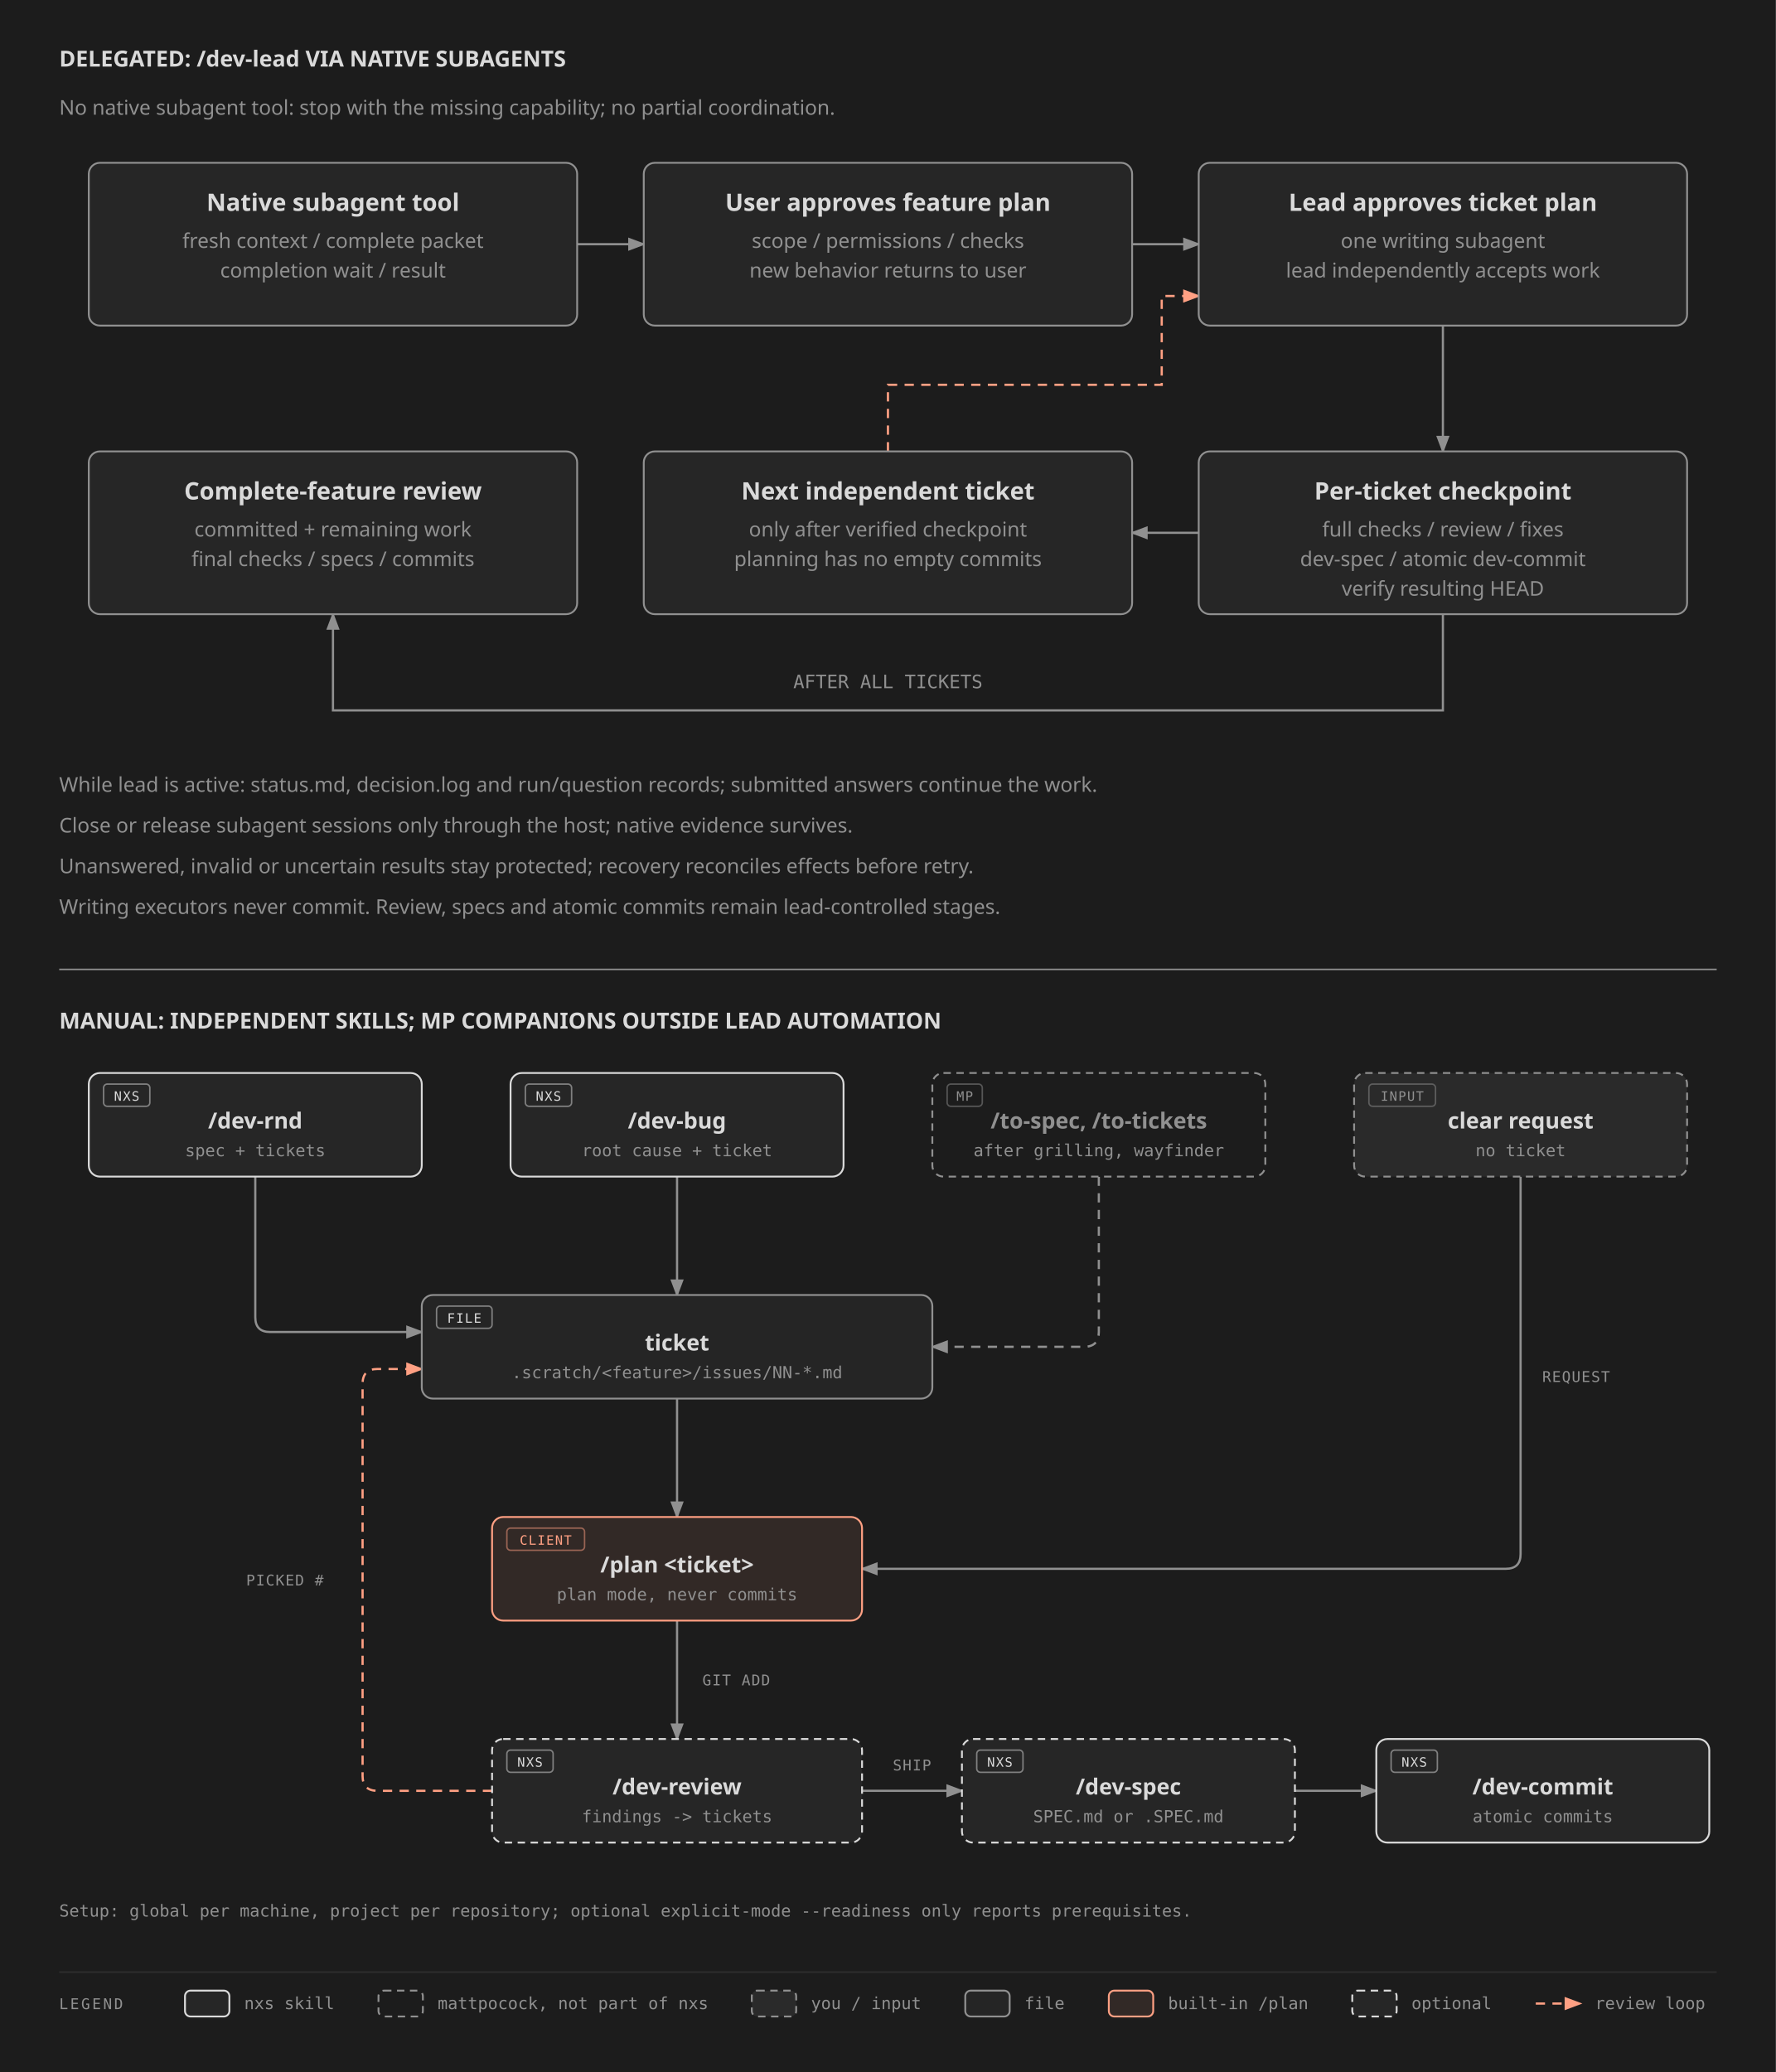
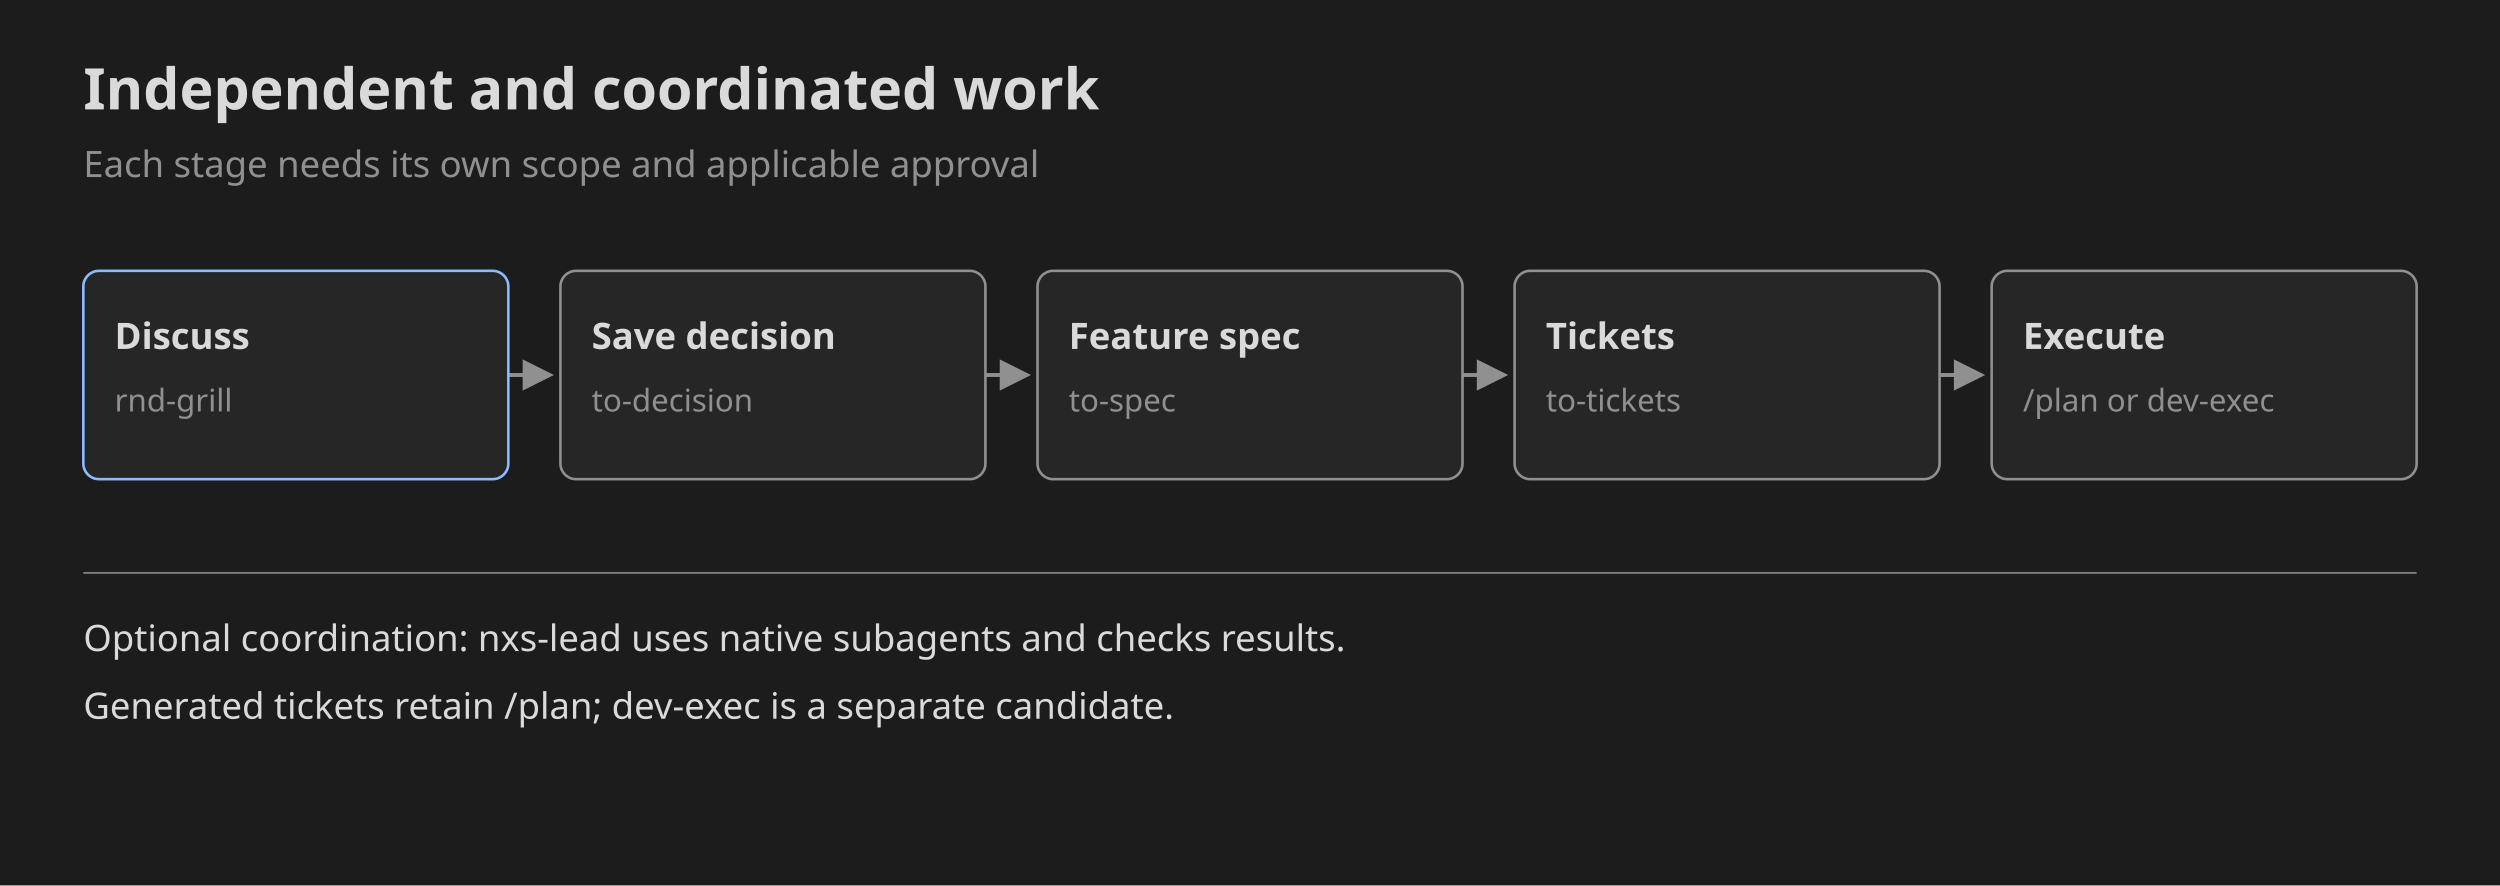
- <svg xmlns="http://www.w3.org/2000/svg" viewBox="0 0 960 1120" role="img" aria-labelledby="nxs-workflow-dark-title nxs-workflow-dark-desc" id="nxs-workflow-dark-root">
+ <svg xmlns="http://www.w3.org/2000/svg" viewBox="0 0 960 340" role="img" aria-labelledby="nxs-workflow-dark-title nxs-workflow-dark-desc">
  <defs>
-     <marker id="nxs-workflow-dark-arrow" markerWidth="8" markerHeight="6" refX="7" refY="3" orient="auto">
-       <polygon points="0 0, 8 3, 0 6" fill="#909090" />
-     </marker>
-     <marker id="nxs-workflow-dark-arrow-accent" markerWidth="8" markerHeight="6" refX="7" refY="3" orient="auto">
-       <polygon points="0 0, 8 3, 0 6" fill="#ffa083" />
-     </marker>
-     <marker id="nxs-workflow-dark-arrow-link" markerWidth="8" markerHeight="6" refX="7" refY="3" orient="auto">
-       <polygon points="0 0, 8 3, 0 6" fill="#8dbbff" />
-     </marker>
-     <marker id="nxs-workflow-dark-arrow-soft" markerWidth="8" markerHeight="6" refX="7" refY="3" orient="auto">
-       <polygon points="0 0, 8 3, 0 6" fill="#909090" />
+     <marker id="nxs-workflow-dark-arrow" markerWidth="8" markerHeight="8" refX="7" refY="4" orient="auto">
+       <path d="M0 0 L8 4 L0 8 Z" fill="#909090" />
    </marker>
  </defs>
-   <rect width="100%" height="100%" fill="#1c1c1c" />
-   <text x="32" y="36" fill="#dadada" font-size="12" font-family="'Geist', system-ui, sans-serif" font-weight="600">DELEGATED: /dev-lead VIA NATIVE SUBAGENTS</text>
-   <text x="32" y="62" fill="#909090" font-size="11" font-family="'Geist', system-ui, sans-serif">No native subagent tool: stop with the missing capability; no partial coordination.</text>
-   <path d="M 312 132 L 348 132" fill="none" stroke="#909090" stroke-width="1.2" marker-end="url(#nxs-workflow-dark-arrow)" />
-   <path d="M 612 132 L 648 132" fill="none" stroke="#909090" stroke-width="1.2" marker-end="url(#nxs-workflow-dark-arrow)" />
-   <path d="M 780 176 L 780 244" fill="none" stroke="#909090" stroke-width="1.2" marker-end="url(#nxs-workflow-dark-arrow)" />
-   <path d="M 648 288 L 612 288" fill="none" stroke="#909090" stroke-width="1.2" marker-end="url(#nxs-workflow-dark-arrow)" />
-   <path d="M 480 244 L 480 208 L 628 208 L 628 160 L 648 160" fill="none" stroke="#ffa083" stroke-width="1.2" stroke-dasharray="5,4" marker-end="url(#nxs-workflow-dark-arrow-accent)" />
-   <path d="M 780 332 L 780 384 L 180 384 L 180 332" fill="none" stroke="#909090" stroke-width="1.2" marker-end="url(#nxs-workflow-dark-arrow)" />
-   <text x="480" y="372" fill="#909090" font-size="10" font-family="'Geist Mono', ui-monospace, monospace" text-anchor="middle">AFTER ALL TICKETS</text>
-   <rect x="48" y="88" width="264" height="88" rx="6" fill="#262626" stroke="#909090" stroke-width="1" />
-   <text x="180" y="114" fill="#dadada" font-size="13" font-family="'Geist', system-ui, sans-serif" text-anchor="middle" font-weight="600">Native subagent tool</text>
-   <text x="180" y="134" fill="#909090" font-size="11" font-family="'Geist', system-ui, sans-serif" text-anchor="middle">fresh context / complete packet</text>
-   <text x="180" y="150" fill="#909090" font-size="11" font-family="'Geist', system-ui, sans-serif" text-anchor="middle">completion wait / result</text>
-   <rect x="348" y="88" width="264" height="88" rx="6" fill="#262626" stroke="#909090" stroke-width="1" />
-   <text x="480" y="114" fill="#dadada" font-size="13" font-family="'Geist', system-ui, sans-serif" text-anchor="middle" font-weight="600">User approves feature plan</text>
-   <text x="480" y="134" fill="#909090" font-size="11" font-family="'Geist', system-ui, sans-serif" text-anchor="middle">scope / permissions / checks</text>
-   <text x="480" y="150" fill="#909090" font-size="11" font-family="'Geist', system-ui, sans-serif" text-anchor="middle">new behavior returns to user</text>
-   <rect x="648" y="88" width="264" height="88" rx="6" fill="#262626" stroke="#909090" stroke-width="1" />
-   <text x="780" y="114" fill="#dadada" font-size="13" font-family="'Geist', system-ui, sans-serif" text-anchor="middle" font-weight="600">Lead approves ticket plan</text>
-   <text x="780" y="134" fill="#909090" font-size="11" font-family="'Geist', system-ui, sans-serif" text-anchor="middle">one writing subagent</text>
-   <text x="780" y="150" fill="#909090" font-size="11" font-family="'Geist', system-ui, sans-serif" text-anchor="middle">lead independently accepts work</text>
-   <rect x="648" y="244" width="264" height="88" rx="6" fill="#262626" stroke="#909090" stroke-width="1" />
-   <text x="780" y="270" fill="#dadada" font-size="13" font-family="'Geist', system-ui, sans-serif" text-anchor="middle" font-weight="600">Per-ticket checkpoint</text>
-   <text x="780" y="290" fill="#909090" font-size="11" font-family="'Geist', system-ui, sans-serif" text-anchor="middle">full checks / review / fixes</text>
-   <text x="780" y="306" fill="#909090" font-size="11" font-family="'Geist', system-ui, sans-serif" text-anchor="middle">dev-spec / atomic dev-commit</text>
-   <text x="780" y="322" fill="#909090" font-size="11" font-family="'Geist', system-ui, sans-serif" text-anchor="middle">verify resulting HEAD</text>
-   <rect x="348" y="244" width="264" height="88" rx="6" fill="#262626" stroke="#909090" stroke-width="1" />
-   <text x="480" y="270" fill="#dadada" font-size="13" font-family="'Geist', system-ui, sans-serif" text-anchor="middle" font-weight="600">Next independent ticket</text>
-   <text x="480" y="290" fill="#909090" font-size="11" font-family="'Geist', system-ui, sans-serif" text-anchor="middle">only after verified checkpoint</text>
-   <text x="480" y="306" fill="#909090" font-size="11" font-family="'Geist', system-ui, sans-serif" text-anchor="middle">planning has no empty commits</text>
-   <rect x="48" y="244" width="264" height="88" rx="6" fill="#262626" stroke="#909090" stroke-width="1" />
-   <text x="180" y="270" fill="#dadada" font-size="13" font-family="'Geist', system-ui, sans-serif" text-anchor="middle" font-weight="600">Complete-feature review</text>
-   <text x="180" y="290" fill="#909090" font-size="11" font-family="'Geist', system-ui, sans-serif" text-anchor="middle">committed + remaining work</text>
-   <text x="180" y="306" fill="#909090" font-size="11" font-family="'Geist', system-ui, sans-serif" text-anchor="middle">final checks / specs / commits</text>
-   <text x="32" y="428" fill="#909090" font-size="11" font-family="'Geist', system-ui, sans-serif">While lead is active: status.md, decision.log and run/question records; submitted answers continue the work.</text>
-   <text x="32" y="450" fill="#909090" font-size="11" font-family="'Geist', system-ui, sans-serif">Close or release subagent sessions only through the host; native evidence survives.</text>
-   <text x="32" y="472" fill="#909090" font-size="11" font-family="'Geist', system-ui, sans-serif">Unanswered, invalid or uncertain results stay protected; recovery reconciles effects before retry.</text>
-   <text x="32" y="494" fill="#909090" font-size="11" font-family="'Geist', system-ui, sans-serif">Writing executors never commit. Review, specs and atomic commits remain lead-controlled stages.</text>
-   <line x1="32" y1="524" x2="928" y2="524" stroke="#909090" stroke-width="0.8" />
-   <text x="32" y="556" fill="#dadada" font-size="12" font-family="'Geist', system-ui, sans-serif" font-weight="600">MANUAL: INDEPENDENT SKILLS; MP COMPANIONS OUTSIDE LEAD AUTOMATION</text>
-   <g transform="translate(0 540)">
-     <path d="M 138 96 L 138 172 Q 138 180 146 180 L 228 180" fill="none" stroke="#909090" stroke-width="1.2" marker-end="url(#nxs-workflow-dark-arrow)" />
-     <path d="M 366 96 L 366 160" fill="none" stroke="#909090" stroke-width="1.2" marker-end="url(#nxs-workflow-dark-arrow)" />
-     <path d="M 594 96 L 594 180 Q 594 188 586 188 L 504 188" fill="none" stroke="#909090" stroke-width="1.2" stroke-dasharray="5,4" marker-end="url(#nxs-workflow-dark-arrow-soft)" />
-     <path d="M 822 96 L 822 300 Q 822 308 814 308 L 466 308" fill="none" stroke="#909090" stroke-width="1.2" marker-end="url(#nxs-workflow-dark-arrow)" />
-     <path d="M 366 216 L 366 280" fill="none" stroke="#909090" stroke-width="1.2" marker-end="url(#nxs-workflow-dark-arrow)" />
-     <path d="M 366 336 L 366 400" fill="none" stroke="#909090" stroke-width="1.2" marker-end="url(#nxs-workflow-dark-arrow)" />
-     <path d="M 466 428 L 520 428" fill="none" stroke="#909090" stroke-width="1.2" marker-end="url(#nxs-workflow-dark-arrow)" />
-     <path d="M 700 428 L 744 428" fill="none" stroke="#909090" stroke-width="1.2" marker-end="url(#nxs-workflow-dark-arrow)" />
-     <path d="M 266 428 L 204 428 Q 196 428 196 420 L 196 208 Q 196 200 204 200 L 228 200" fill="none" stroke="#ffa083" stroke-width="1.2" stroke-dasharray="5,4" marker-end="url(#nxs-workflow-dark-arrow-accent)" />
-     <rect x="828.5" y="198" width="47" height="12" rx="2" fill="#1c1c1c" />
-     <text x="852" y="207" fill="#909090" font-size="8" font-family="'Geist Mono', ui-monospace, monospace" text-anchor="middle" letter-spacing="0.06em">REQUEST</text>
-     <rect x="374.5" y="362" width="47" height="12" rx="2" fill="#1c1c1c" />
-     <text x="398" y="371" fill="#909090" font-size="8" font-family="'Geist Mono', ui-monospace, monospace" text-anchor="middle" letter-spacing="0.06em">GIT ADD</text>
-     <rect x="477.5" y="408" width="31" height="12" rx="2" fill="#1c1c1c" />
-     <text x="493" y="417" fill="#909090" font-size="8" font-family="'Geist Mono', ui-monospace, monospace" text-anchor="middle" letter-spacing="0.06em">SHIP</text>
-     <rect x="128" y="308" width="52" height="12" rx="2" fill="#1c1c1c" />
-     <text x="154" y="317" fill="#909090" font-size="8" font-family="'Geist Mono', ui-monospace, monospace" text-anchor="middle" letter-spacing="0.06em">PICKED #</text>
-     <rect x="48" y="40" width="180" height="56" rx="6" fill="#1c1c1c" />
-     <rect x="48" y="40" width="180" height="56" rx="6" fill="#262626" stroke="#dadada" stroke-width="1" />
-     <rect x="56" y="46" width="25" height="12" rx="2" fill="transparent" stroke="#dadada" stroke-opacity="0.5" stroke-width="0.8" />
-     <text x="68.5" y="55" fill="#dadada" font-size="7" font-family="'Geist Mono', ui-monospace, monospace" text-anchor="middle" letter-spacing="0.08em">NXS</text>
-     <text x="138" y="70" fill="#dadada" font-size="12" font-weight="600" font-family="'Geist', system-ui, sans-serif" text-anchor="middle">/dev-rnd</text>
-     <text x="138" y="85" fill="#909090" font-size="9" font-family="'Geist Mono', ui-monospace, monospace" text-anchor="middle">spec + tickets</text>
-     <rect x="276" y="40" width="180" height="56" rx="6" fill="#1c1c1c" />
-     <rect x="276" y="40" width="180" height="56" rx="6" fill="#262626" stroke="#dadada" stroke-width="1" />
-     <rect x="284" y="46" width="25" height="12" rx="2" fill="transparent" stroke="#dadada" stroke-opacity="0.5" stroke-width="0.8" />
-     <text x="296.5" y="55" fill="#dadada" font-size="7" font-family="'Geist Mono', ui-monospace, monospace" text-anchor="middle" letter-spacing="0.08em">NXS</text>
-     <text x="366" y="70" fill="#dadada" font-size="12" font-weight="600" font-family="'Geist', system-ui, sans-serif" text-anchor="middle">/dev-bug</text>
-     <text x="366" y="85" fill="#909090" font-size="9" font-family="'Geist Mono', ui-monospace, monospace" text-anchor="middle">root cause + ticket</text>
-     <rect x="504" y="40" width="180" height="56" rx="6" fill="#1c1c1c" />
-     <rect x="504" y="40" width="180" height="56" rx="6" fill="#1c1c1c" stroke="#909090" stroke-width="1" stroke-dasharray="4,3" />
-     <rect x="512" y="46" width="19" height="12" rx="2" fill="transparent" stroke="#909090" stroke-opacity="0.5" stroke-width="0.8" />
-     <text x="521.5" y="55" fill="#909090" font-size="7" font-family="'Geist Mono', ui-monospace, monospace" text-anchor="middle" letter-spacing="0.08em">MP</text>
-     <text x="594" y="70" fill="#909090" font-size="12" font-weight="600" font-family="'Geist', system-ui, sans-serif" text-anchor="middle">/to-spec, /to-tickets</text>
-     <text x="594" y="85" fill="#909090" font-size="9" font-family="'Geist Mono', ui-monospace, monospace" text-anchor="middle">after grilling, wayfinder</text>
-     <rect x="732" y="40" width="180" height="56" rx="6" fill="#1c1c1c" />
-     <rect x="732" y="40" width="180" height="56" rx="6" fill="rgba(144,144,144,0.12)" stroke="#909090" stroke-width="1" stroke-dasharray="4,3" />
-     <rect x="740" y="46" width="36" height="12" rx="2" fill="transparent" stroke="#909090" stroke-opacity="0.5" stroke-width="0.8" />
-     <text x="758" y="55" fill="#909090" font-size="7" font-family="'Geist Mono', ui-monospace, monospace" text-anchor="middle" letter-spacing="0.08em">INPUT</text>
-     <text x="822" y="70" fill="#dadada" font-size="12" font-weight="600" font-family="'Geist', system-ui, sans-serif" text-anchor="middle">clear request</text>
-     <text x="822" y="85" fill="#909090" font-size="9" font-family="'Geist Mono', ui-monospace, monospace" text-anchor="middle">no ticket</text>
-     <rect x="228" y="160" width="276" height="56" rx="6" fill="#1c1c1c" />
-     <rect x="228" y="160" width="276" height="56" rx="6" fill="rgba(218,218,218,0.05)" stroke="#909090" stroke-width="1" />
-     <rect x="236" y="166" width="30" height="12" rx="2" fill="transparent" stroke="#dadada" stroke-opacity="0.5" stroke-width="0.8" />
-     <text x="251" y="175" fill="#dadada" font-size="7" font-family="'Geist Mono', ui-monospace, monospace" text-anchor="middle" letter-spacing="0.08em">FILE</text>
-     <text x="366" y="190" fill="#dadada" font-size="12" font-weight="600" font-family="'Geist', system-ui, sans-serif" text-anchor="middle">ticket</text>
-     <text x="366" y="205" fill="#909090" font-size="9" font-family="'Geist Mono', ui-monospace, monospace" text-anchor="middle">.scratch/&lt;feature&gt;/issues/NN-*.md</text>
-     <rect x="266" y="280" width="200" height="56" rx="6" fill="#1c1c1c" />
-     <rect x="266" y="280" width="200" height="56" rx="6" fill="rgba(255,160,131,0.10)" stroke="#ffa083" stroke-width="1" />
-     <rect x="274" y="286" width="42" height="12" rx="2" fill="transparent" stroke="#ffa083" stroke-opacity="0.5" stroke-width="0.8" />
-     <text x="295" y="295" fill="#ffa083" font-size="7" font-family="'Geist Mono', ui-monospace, monospace" text-anchor="middle" letter-spacing="0.08em">CLIENT</text>
-     <text x="366" y="310" fill="#dadada" font-size="12" font-weight="600" font-family="'Geist', system-ui, sans-serif" text-anchor="middle">/plan &lt;ticket&gt;</text>
-     <text x="366" y="325" fill="#909090" font-size="9" font-family="'Geist Mono', ui-monospace, monospace" text-anchor="middle">plan mode, never commits</text>
-     <rect x="266" y="400" width="200" height="56" rx="6" fill="#1c1c1c" />
-     <rect x="266" y="400" width="200" height="56" rx="6" fill="#262626" stroke="#dadada" stroke-width="1" stroke-dasharray="4,3" />
-     <rect x="274" y="406" width="25" height="12" rx="2" fill="transparent" stroke="#dadada" stroke-opacity="0.5" stroke-width="0.8" />
-     <text x="286.5" y="415" fill="#dadada" font-size="7" font-family="'Geist Mono', ui-monospace, monospace" text-anchor="middle" letter-spacing="0.08em">NXS</text>
-     <text x="366" y="430" fill="#dadada" font-size="12" font-weight="600" font-family="'Geist', system-ui, sans-serif" text-anchor="middle">/dev-review</text>
-     <text x="366" y="445" fill="#909090" font-size="9" font-family="'Geist Mono', ui-monospace, monospace" text-anchor="middle">findings -&gt; tickets</text>
-     <rect x="520" y="400" width="180" height="56" rx="6" fill="#1c1c1c" />
-     <rect x="520" y="400" width="180" height="56" rx="6" fill="#262626" stroke="#dadada" stroke-width="1" stroke-dasharray="4,3" />
-     <rect x="528" y="406" width="25" height="12" rx="2" fill="transparent" stroke="#dadada" stroke-opacity="0.5" stroke-width="0.8" />
-     <text x="540.5" y="415" fill="#dadada" font-size="7" font-family="'Geist Mono', ui-monospace, monospace" text-anchor="middle" letter-spacing="0.08em">NXS</text>
-     <text x="610" y="430" fill="#dadada" font-size="12" font-weight="600" font-family="'Geist', system-ui, sans-serif" text-anchor="middle">/dev-spec</text>
-     <text x="610" y="445" fill="#909090" font-size="9" font-family="'Geist Mono', ui-monospace, monospace" text-anchor="middle">SPEC.md or .SPEC.md</text>
-     <rect x="744" y="400" width="180" height="56" rx="6" fill="#1c1c1c" />
-     <rect x="744" y="400" width="180" height="56" rx="6" fill="#262626" stroke="#dadada" stroke-width="1" />
-     <rect x="752" y="406" width="25" height="12" rx="2" fill="transparent" stroke="#dadada" stroke-opacity="0.5" stroke-width="0.8" />
-     <text x="764.5" y="415" fill="#dadada" font-size="7" font-family="'Geist Mono', ui-monospace, monospace" text-anchor="middle" letter-spacing="0.08em">NXS</text>
-     <text x="834" y="430" fill="#dadada" font-size="12" font-weight="600" font-family="'Geist', system-ui, sans-serif" text-anchor="middle">/dev-commit</text>
-     <text x="834" y="445" fill="#909090" font-size="9" font-family="'Geist Mono', ui-monospace, monospace" text-anchor="middle">atomic commits</text>
-     <text x="32" y="496" fill="#909090" font-size="9" font-family="'Geist Mono', ui-monospace, monospace">Setup: global per machine, project per repository; optional explicit-mode --readiness only reports prerequisites.</text>
-     <line x1="32" y1="526" x2="928" y2="526" stroke="rgba(218,218,218,0.1)" stroke-width="0.8" />
-     <text x="32" y="546" fill="#909090" font-size="8" font-family="'Geist Mono', ui-monospace, monospace" letter-spacing="0.14em">LEGEND</text>
-     <rect x="100" y="536" width="24" height="14" rx="3" fill="#262626" stroke="#dadada" stroke-width="1" />
-     <text x="132" y="546" fill="#909090" font-size="9" font-family="'Geist Mono', ui-monospace, monospace">nxs skill</text>
-     <rect x="204.6" y="536" width="24" height="14" rx="3" fill="#1c1c1c" stroke="#909090" stroke-width="1" stroke-dasharray="4,3" />
-     <text x="236.6" y="546" fill="#909090" font-size="9" font-family="'Geist Mono', ui-monospace, monospace">mattpocock, not part of nxs</text>
-     <rect x="406.4" y="536" width="24" height="14" rx="3" fill="rgba(144,144,144,0.12)" stroke="#909090" stroke-width="1" stroke-dasharray="4,3" />
-     <text x="438.4" y="546" fill="#909090" font-size="9" font-family="'Geist Mono', ui-monospace, monospace">you / input</text>
-     <rect x="521.8" y="536" width="24" height="14" rx="3" fill="rgba(218,218,218,0.05)" stroke="#909090" stroke-width="1" />
-     <text x="553.8" y="546" fill="#909090" font-size="9" font-family="'Geist Mono', ui-monospace, monospace">file</text>
-     <rect x="599.4" y="536" width="24" height="14" rx="3" fill="rgba(255,160,131,0.10)" stroke="#ffa083" stroke-width="1" />
-     <text x="631.4" y="546" fill="#909090" font-size="9" font-family="'Geist Mono', ui-monospace, monospace">built-in /plan</text>
-     <rect x="731.0" y="536" width="24" height="14" rx="3" fill="#262626" stroke="#dadada" stroke-width="1" stroke-dasharray="4,3" />
-     <text x="763.0" y="546" fill="#909090" font-size="9" font-family="'Geist Mono', ui-monospace, monospace">optional</text>
-     <path d="M 830.2 543 L 854.2 543" fill="none" stroke="#ffa083" stroke-width="1.2" stroke-dasharray="5,4" marker-end="url(#nxs-workflow-dark-arrow-accent)" />
-     <text x="862.2" y="546" fill="#909090" font-size="9" font-family="'Geist Mono', ui-monospace, monospace">review loop</text>
-   </g>
+   <rect width="960" height="340" fill="#1c1c1c" />
+   <text x="32" y="42" fill="#dadada" font-family="system-ui, sans-serif" font-size="22" font-weight="600">Independent and coordinated work</text>
+   <text x="32" y="68" fill="#909090" font-family="system-ui, sans-serif" font-size="14">Each stage needs its own scope and applicable approval</text>
+   <path d="M 195.2 144 H 211.2" stroke="#909090" stroke-width="1.5" fill="none" marker-end="url(#nxs-workflow-dark-arrow)" />
+   <path d="M 378.4 144 H 394.4" stroke="#909090" stroke-width="1.5" fill="none" marker-end="url(#nxs-workflow-dark-arrow)" />
+   <path d="M 561.6 144 H 577.6" stroke="#909090" stroke-width="1.5" fill="none" marker-end="url(#nxs-workflow-dark-arrow)" />
+   <path d="M 744.8 144 H 760.8" stroke="#909090" stroke-width="1.5" fill="none" marker-end="url(#nxs-workflow-dark-arrow)" />
+   <rect x="32" y="104" width="163.2" height="80" rx="6" fill="#262626" stroke="#8dbbff" />
+   <text x="44" y="134" fill="#dadada" font-family="system-ui, sans-serif" font-size="14" font-weight="600">Discuss</text>
+   <text x="44" y="158" fill="#909090" font-family="system-ui, sans-serif" font-size="12">rnd-grill</text>
+   <rect x="215.2" y="104" width="163.2" height="80" rx="6" fill="#262626" stroke="#909090" />
+   <text x="227.2" y="134" fill="#dadada" font-family="system-ui, sans-serif" font-size="14" font-weight="600">Save decision</text>
+   <text x="227.2" y="158" fill="#909090" font-family="system-ui, sans-serif" font-size="12">to-decision</text>
+   <rect x="398.4" y="104" width="163.2" height="80" rx="6" fill="#262626" stroke="#909090" />
+   <text x="410.4" y="134" fill="#dadada" font-family="system-ui, sans-serif" font-size="14" font-weight="600">Feature spec</text>
+   <text x="410.4" y="158" fill="#909090" font-family="system-ui, sans-serif" font-size="12">to-spec</text>
+   <rect x="581.6" y="104" width="163.2" height="80" rx="6" fill="#262626" stroke="#909090" />
+   <text x="593.6" y="134" fill="#dadada" font-family="system-ui, sans-serif" font-size="14" font-weight="600">Tickets</text>
+   <text x="593.6" y="158" fill="#909090" font-family="system-ui, sans-serif" font-size="12">to-tickets</text>
+   <rect x="764.8" y="104" width="163.2" height="80" rx="6" fill="#262626" stroke="#909090" />
+   <text x="776.8" y="134" fill="#dadada" font-family="system-ui, sans-serif" font-size="14" font-weight="600">Execute</text>
+   <text x="776.8" y="158" fill="#909090" font-family="system-ui, sans-serif" font-size="12">/plan or dev-exec</text>
+   <path d="M32 220 H928" stroke="#909090" stroke-width="0.6" />
+   <text x="32" y="250" fill="#dadada" font-family="system-ui, sans-serif" font-size="14">Optional coordination: nxs-lead uses native subagents and checks results.</text>
+   <text x="32" y="276" fill="#dadada" font-family="system-ui, sans-serif" font-size="14">Generated tickets retain /plan; dev-exec is a separate candidate.</text>
</svg>
